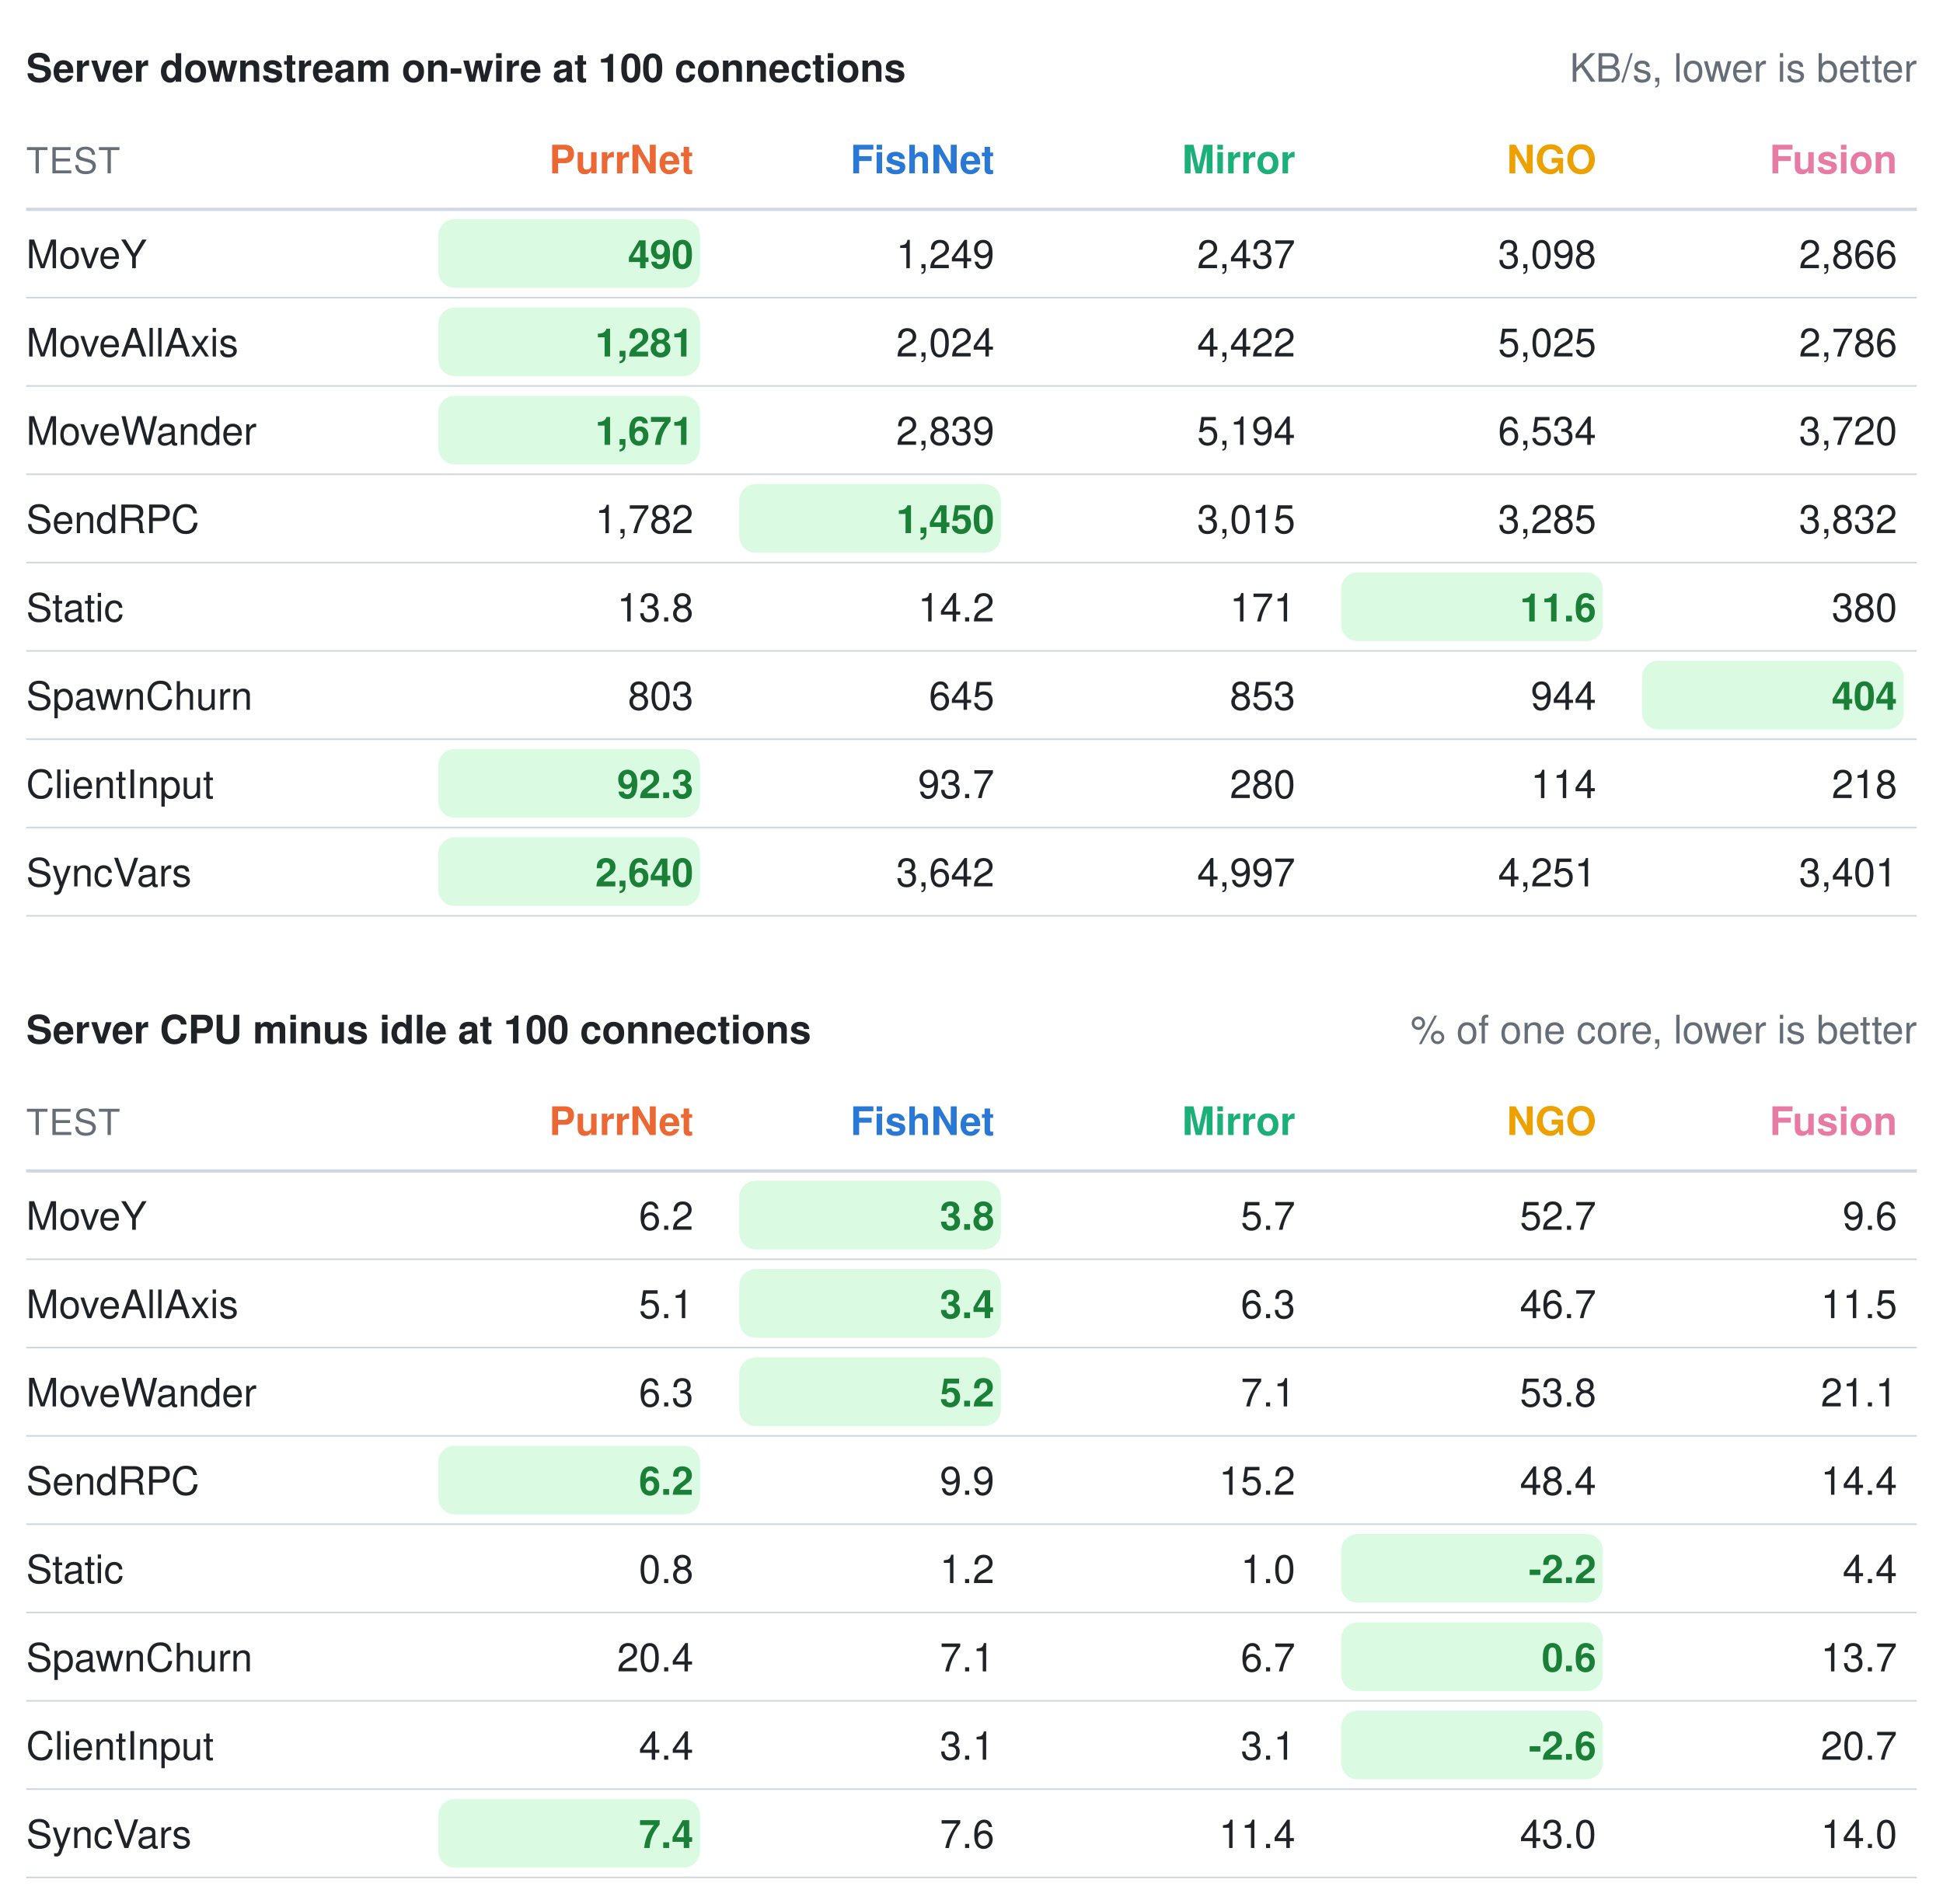
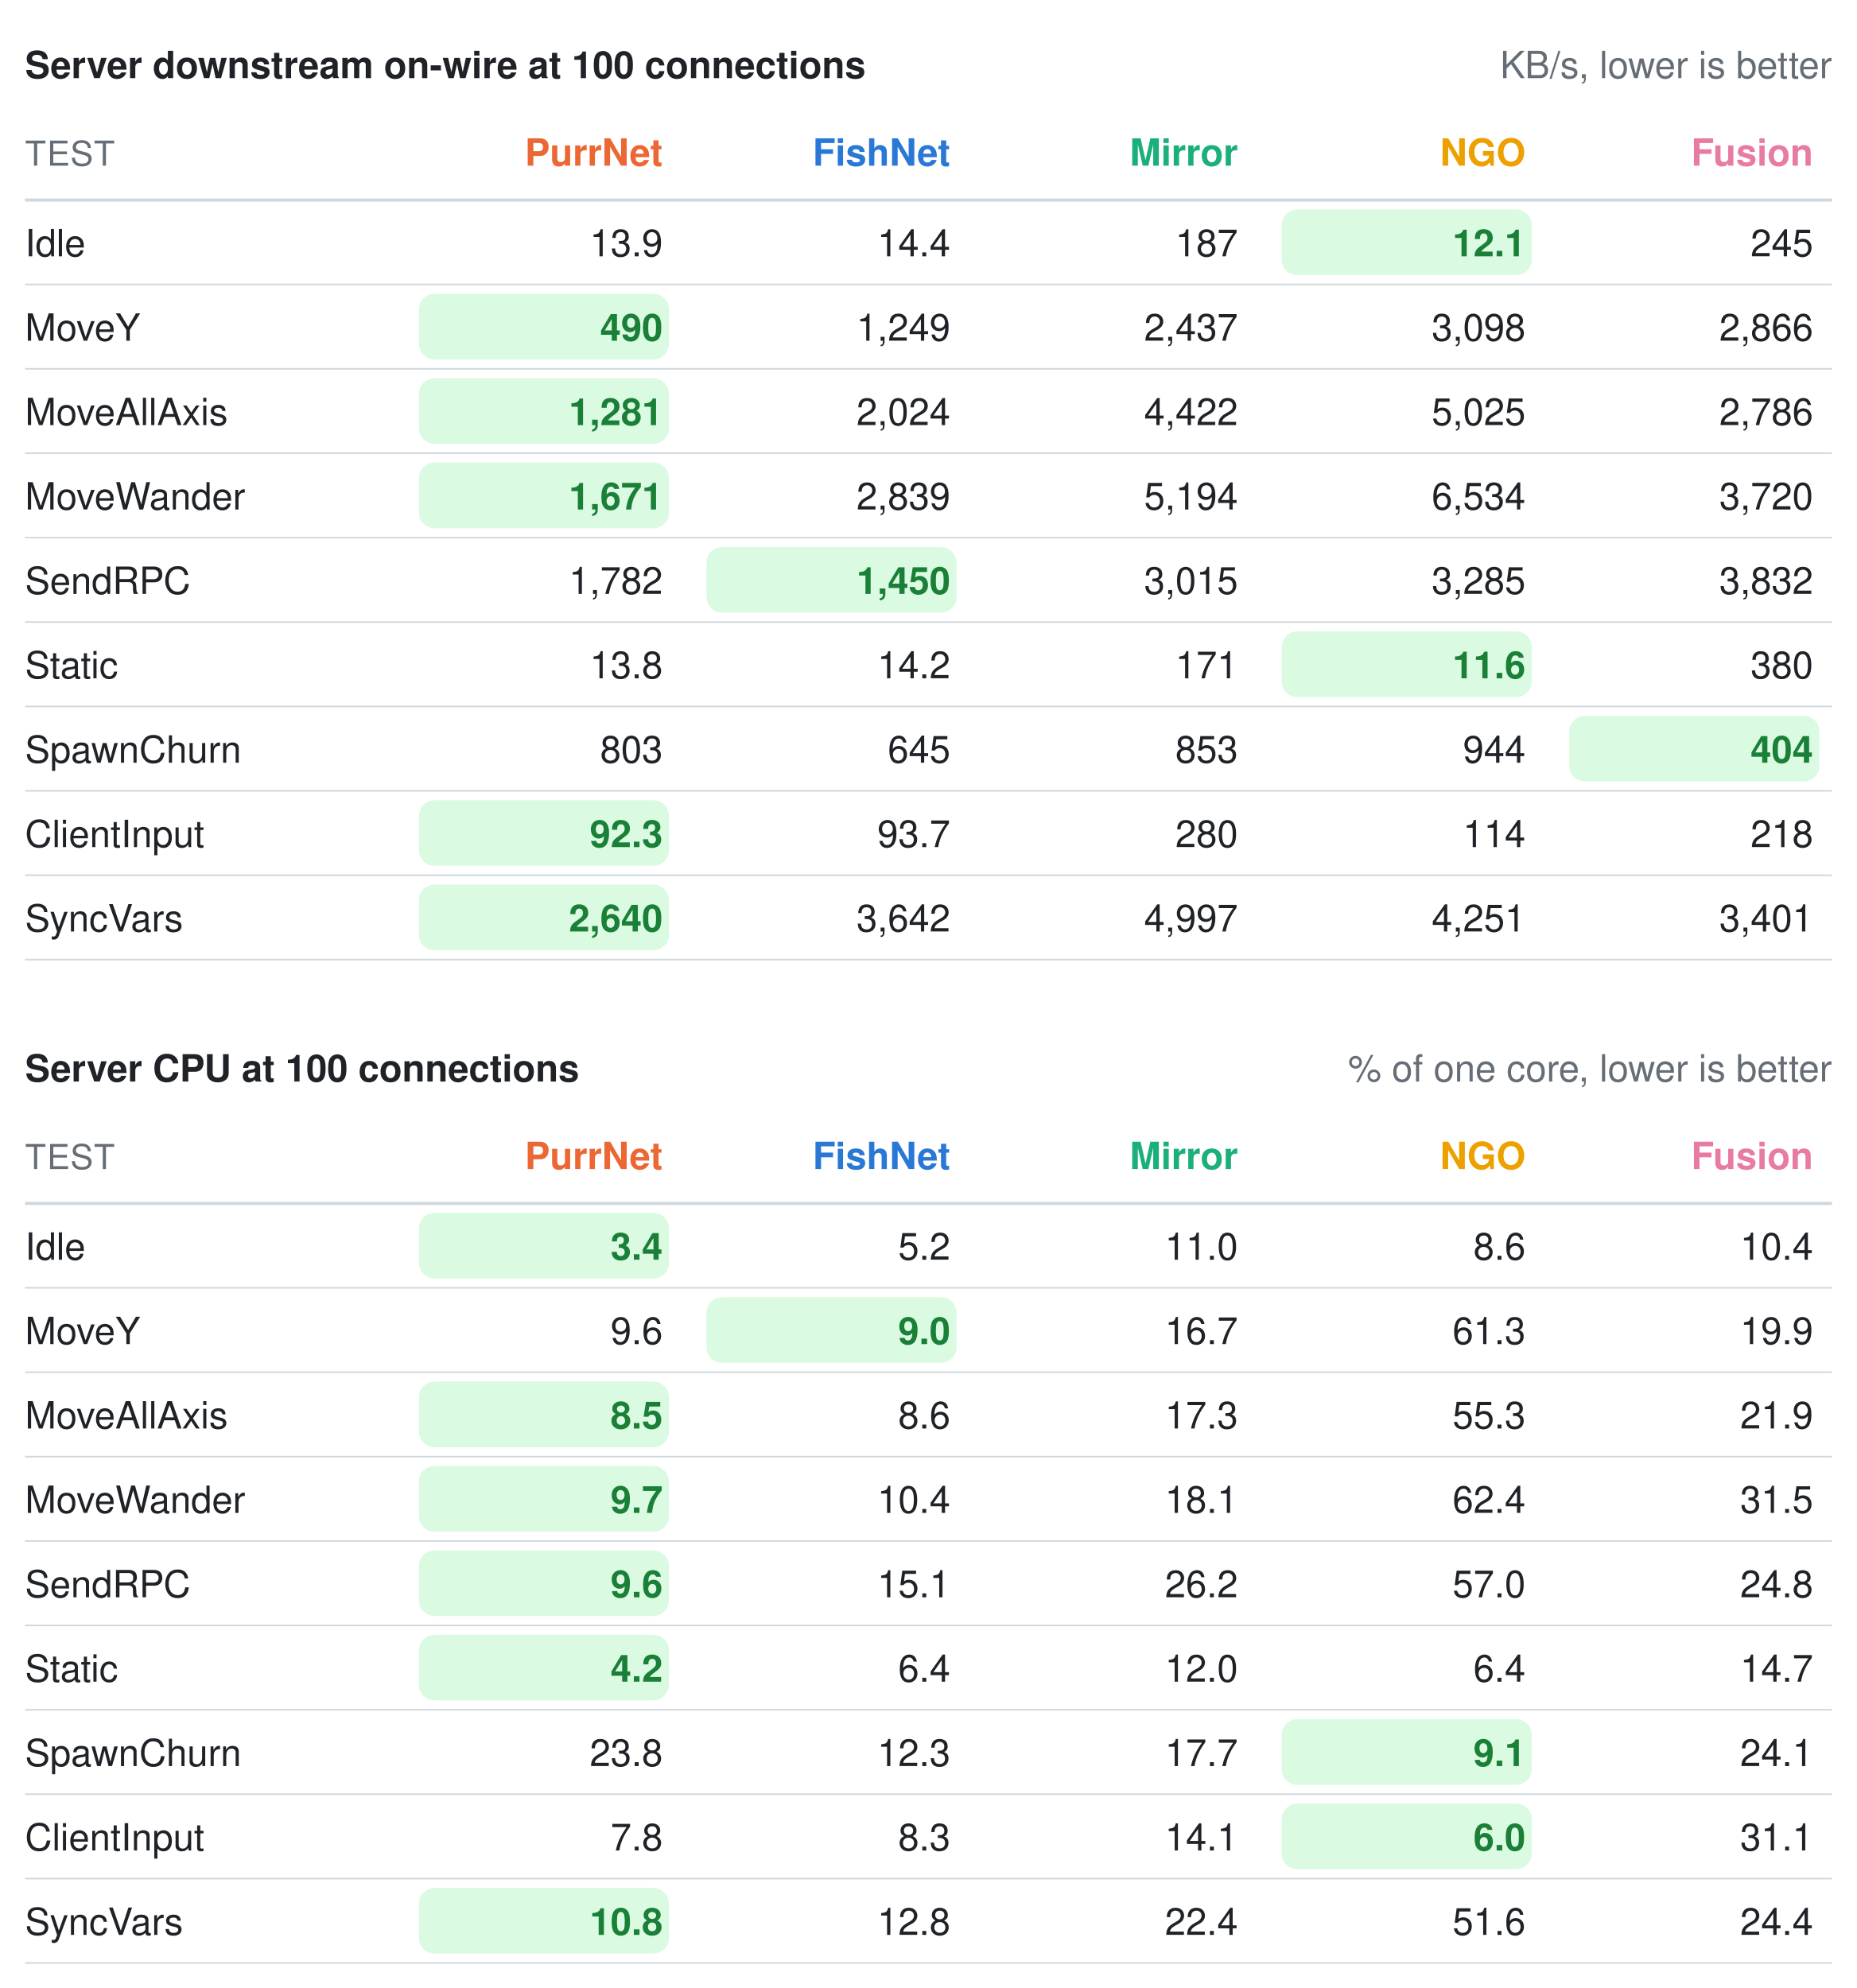
- <svg xmlns="http://www.w3.org/2000/svg" width="594" height="582" viewBox="0 0 594 582" role="img" aria-label="Benchmark summary tables">
+ <svg xmlns="http://www.w3.org/2000/svg" width="594" height="636" viewBox="0 0 594 636" role="img" aria-label="Benchmark summary tables">
  <style>text{font-family:"-apple-system, BlinkMacSystemFont, Segoe UI, Helvetica, Arial, sans-serif;font-size:13px;font-variant-numeric:tabular-nums}</style>
  <text x="8" y="25" font-weight="600" fill="#1f2328">Server downstream on-wire at 100 connections</text>
  <text x="586" y="25" text-anchor="end" fill="#656d76" font-size="12">KB/s, lower is better</text>
  <text x="8" y="53" fill="#656d76" font-size="11" letter-spacing="0.5">TEST</text>
  <text x="212" y="53" text-anchor="end" font-weight="600" fill="#eb6834">PurrNet</text>
  <text x="304" y="53" text-anchor="end" font-weight="600" fill="#2a78d6">FishNet</text>
  <text x="396" y="53" text-anchor="end" font-weight="600" fill="#1baf7a">Mirror</text>
  <text x="488" y="53" text-anchor="end" font-weight="600" fill="#eda100">NGO</text>
  <text x="580" y="53" text-anchor="end" font-weight="600" fill="#e87ba4">Fusion</text>
  <line x1="8" y1="64" x2="586" y2="64" stroke="#d0d7de" stroke-width="1" />
-   <text x="8" y="82" fill="#1f2328">MoveY</text>
-   <rect x="134" y="67" width="80" height="21" rx="5" fill="#dafbe1" />
-   <text x="212" y="82" text-anchor="end" fill="#1a7f37" font-weight="600">490</text>
-   <text x="304" y="82" text-anchor="end" fill="#1f2328" font-weight="400">1,249</text>
-   <text x="396" y="82" text-anchor="end" fill="#1f2328" font-weight="400">2,437</text>
-   <text x="488" y="82" text-anchor="end" fill="#1f2328" font-weight="400">3,098</text>
-   <text x="580" y="82" text-anchor="end" fill="#1f2328" font-weight="400">2,866</text>
+   <text x="8" y="82" fill="#1f2328">Idle</text>
+   <text x="212" y="82" text-anchor="end" fill="#1f2328" font-weight="400">13.9</text>
+   <text x="304" y="82" text-anchor="end" fill="#1f2328" font-weight="400">14.4</text>
+   <text x="396" y="82" text-anchor="end" fill="#1f2328" font-weight="400">187</text>
+   <rect x="410" y="67" width="80" height="21" rx="5" fill="#dafbe1" />
+   <text x="488" y="82" text-anchor="end" fill="#1a7f37" font-weight="600">12.1</text>
+   <text x="580" y="82" text-anchor="end" fill="#1f2328" font-weight="400">245</text>
  <line x1="8" y1="91" x2="586" y2="91" stroke="#d0d7de" stroke-width="0.5" />
-   <text x="8" y="109" fill="#1f2328">MoveAllAxis</text>
+   <text x="8" y="109" fill="#1f2328">MoveY</text>
  <rect x="134" y="94" width="80" height="21" rx="5" fill="#dafbe1" />
-   <text x="212" y="109" text-anchor="end" fill="#1a7f37" font-weight="600">1,281</text>
-   <text x="304" y="109" text-anchor="end" fill="#1f2328" font-weight="400">2,024</text>
-   <text x="396" y="109" text-anchor="end" fill="#1f2328" font-weight="400">4,422</text>
-   <text x="488" y="109" text-anchor="end" fill="#1f2328" font-weight="400">5,025</text>
-   <text x="580" y="109" text-anchor="end" fill="#1f2328" font-weight="400">2,786</text>
+   <text x="212" y="109" text-anchor="end" fill="#1a7f37" font-weight="600">490</text>
+   <text x="304" y="109" text-anchor="end" fill="#1f2328" font-weight="400">1,249</text>
+   <text x="396" y="109" text-anchor="end" fill="#1f2328" font-weight="400">2,437</text>
+   <text x="488" y="109" text-anchor="end" fill="#1f2328" font-weight="400">3,098</text>
+   <text x="580" y="109" text-anchor="end" fill="#1f2328" font-weight="400">2,866</text>
  <line x1="8" y1="118" x2="586" y2="118" stroke="#d0d7de" stroke-width="0.5" />
-   <text x="8" y="136" fill="#1f2328">MoveWander</text>
+   <text x="8" y="136" fill="#1f2328">MoveAllAxis</text>
  <rect x="134" y="121" width="80" height="21" rx="5" fill="#dafbe1" />
-   <text x="212" y="136" text-anchor="end" fill="#1a7f37" font-weight="600">1,671</text>
-   <text x="304" y="136" text-anchor="end" fill="#1f2328" font-weight="400">2,839</text>
-   <text x="396" y="136" text-anchor="end" fill="#1f2328" font-weight="400">5,194</text>
-   <text x="488" y="136" text-anchor="end" fill="#1f2328" font-weight="400">6,534</text>
-   <text x="580" y="136" text-anchor="end" fill="#1f2328" font-weight="400">3,720</text>
+   <text x="212" y="136" text-anchor="end" fill="#1a7f37" font-weight="600">1,281</text>
+   <text x="304" y="136" text-anchor="end" fill="#1f2328" font-weight="400">2,024</text>
+   <text x="396" y="136" text-anchor="end" fill="#1f2328" font-weight="400">4,422</text>
+   <text x="488" y="136" text-anchor="end" fill="#1f2328" font-weight="400">5,025</text>
+   <text x="580" y="136" text-anchor="end" fill="#1f2328" font-weight="400">2,786</text>
  <line x1="8" y1="145" x2="586" y2="145" stroke="#d0d7de" stroke-width="0.5" />
-   <text x="8" y="163" fill="#1f2328">SendRPC</text>
-   <text x="212" y="163" text-anchor="end" fill="#1f2328" font-weight="400">1,782</text>
-   <rect x="226" y="148" width="80" height="21" rx="5" fill="#dafbe1" />
-   <text x="304" y="163" text-anchor="end" fill="#1a7f37" font-weight="600">1,450</text>
-   <text x="396" y="163" text-anchor="end" fill="#1f2328" font-weight="400">3,015</text>
-   <text x="488" y="163" text-anchor="end" fill="#1f2328" font-weight="400">3,285</text>
-   <text x="580" y="163" text-anchor="end" fill="#1f2328" font-weight="400">3,832</text>
+   <text x="8" y="163" fill="#1f2328">MoveWander</text>
+   <rect x="134" y="148" width="80" height="21" rx="5" fill="#dafbe1" />
+   <text x="212" y="163" text-anchor="end" fill="#1a7f37" font-weight="600">1,671</text>
+   <text x="304" y="163" text-anchor="end" fill="#1f2328" font-weight="400">2,839</text>
+   <text x="396" y="163" text-anchor="end" fill="#1f2328" font-weight="400">5,194</text>
+   <text x="488" y="163" text-anchor="end" fill="#1f2328" font-weight="400">6,534</text>
+   <text x="580" y="163" text-anchor="end" fill="#1f2328" font-weight="400">3,720</text>
  <line x1="8" y1="172" x2="586" y2="172" stroke="#d0d7de" stroke-width="0.5" />
-   <text x="8" y="190" fill="#1f2328">Static</text>
-   <text x="212" y="190" text-anchor="end" fill="#1f2328" font-weight="400">13.8</text>
-   <text x="304" y="190" text-anchor="end" fill="#1f2328" font-weight="400">14.2</text>
-   <text x="396" y="190" text-anchor="end" fill="#1f2328" font-weight="400">171</text>
-   <rect x="410" y="175" width="80" height="21" rx="5" fill="#dafbe1" />
-   <text x="488" y="190" text-anchor="end" fill="#1a7f37" font-weight="600">11.6</text>
-   <text x="580" y="190" text-anchor="end" fill="#1f2328" font-weight="400">380</text>
+   <text x="8" y="190" fill="#1f2328">SendRPC</text>
+   <text x="212" y="190" text-anchor="end" fill="#1f2328" font-weight="400">1,782</text>
+   <rect x="226" y="175" width="80" height="21" rx="5" fill="#dafbe1" />
+   <text x="304" y="190" text-anchor="end" fill="#1a7f37" font-weight="600">1,450</text>
+   <text x="396" y="190" text-anchor="end" fill="#1f2328" font-weight="400">3,015</text>
+   <text x="488" y="190" text-anchor="end" fill="#1f2328" font-weight="400">3,285</text>
+   <text x="580" y="190" text-anchor="end" fill="#1f2328" font-weight="400">3,832</text>
  <line x1="8" y1="199" x2="586" y2="199" stroke="#d0d7de" stroke-width="0.5" />
-   <text x="8" y="217" fill="#1f2328">SpawnChurn</text>
-   <text x="212" y="217" text-anchor="end" fill="#1f2328" font-weight="400">803</text>
-   <text x="304" y="217" text-anchor="end" fill="#1f2328" font-weight="400">645</text>
-   <text x="396" y="217" text-anchor="end" fill="#1f2328" font-weight="400">853</text>
-   <text x="488" y="217" text-anchor="end" fill="#1f2328" font-weight="400">944</text>
-   <rect x="502" y="202" width="80" height="21" rx="5" fill="#dafbe1" />
-   <text x="580" y="217" text-anchor="end" fill="#1a7f37" font-weight="600">404</text>
+   <text x="8" y="217" fill="#1f2328">Static</text>
+   <text x="212" y="217" text-anchor="end" fill="#1f2328" font-weight="400">13.8</text>
+   <text x="304" y="217" text-anchor="end" fill="#1f2328" font-weight="400">14.2</text>
+   <text x="396" y="217" text-anchor="end" fill="#1f2328" font-weight="400">171</text>
+   <rect x="410" y="202" width="80" height="21" rx="5" fill="#dafbe1" />
+   <text x="488" y="217" text-anchor="end" fill="#1a7f37" font-weight="600">11.6</text>
+   <text x="580" y="217" text-anchor="end" fill="#1f2328" font-weight="400">380</text>
  <line x1="8" y1="226" x2="586" y2="226" stroke="#d0d7de" stroke-width="0.5" />
-   <text x="8" y="244" fill="#1f2328">ClientInput</text>
-   <rect x="134" y="229" width="80" height="21" rx="5" fill="#dafbe1" />
-   <text x="212" y="244" text-anchor="end" fill="#1a7f37" font-weight="600">92.3</text>
-   <text x="304" y="244" text-anchor="end" fill="#1f2328" font-weight="400">93.7</text>
-   <text x="396" y="244" text-anchor="end" fill="#1f2328" font-weight="400">280</text>
-   <text x="488" y="244" text-anchor="end" fill="#1f2328" font-weight="400">114</text>
-   <text x="580" y="244" text-anchor="end" fill="#1f2328" font-weight="400">218</text>
+   <text x="8" y="244" fill="#1f2328">SpawnChurn</text>
+   <text x="212" y="244" text-anchor="end" fill="#1f2328" font-weight="400">803</text>
+   <text x="304" y="244" text-anchor="end" fill="#1f2328" font-weight="400">645</text>
+   <text x="396" y="244" text-anchor="end" fill="#1f2328" font-weight="400">853</text>
+   <text x="488" y="244" text-anchor="end" fill="#1f2328" font-weight="400">944</text>
+   <rect x="502" y="229" width="80" height="21" rx="5" fill="#dafbe1" />
+   <text x="580" y="244" text-anchor="end" fill="#1a7f37" font-weight="600">404</text>
  <line x1="8" y1="253" x2="586" y2="253" stroke="#d0d7de" stroke-width="0.5" />
-   <text x="8" y="271" fill="#1f2328">SyncVars</text>
+   <text x="8" y="271" fill="#1f2328">ClientInput</text>
  <rect x="134" y="256" width="80" height="21" rx="5" fill="#dafbe1" />
-   <text x="212" y="271" text-anchor="end" fill="#1a7f37" font-weight="600">2,640</text>
-   <text x="304" y="271" text-anchor="end" fill="#1f2328" font-weight="400">3,642</text>
-   <text x="396" y="271" text-anchor="end" fill="#1f2328" font-weight="400">4,997</text>
-   <text x="488" y="271" text-anchor="end" fill="#1f2328" font-weight="400">4,251</text>
-   <text x="580" y="271" text-anchor="end" fill="#1f2328" font-weight="400">3,401</text>
+   <text x="212" y="271" text-anchor="end" fill="#1a7f37" font-weight="600">92.3</text>
+   <text x="304" y="271" text-anchor="end" fill="#1f2328" font-weight="400">93.7</text>
+   <text x="396" y="271" text-anchor="end" fill="#1f2328" font-weight="400">280</text>
+   <text x="488" y="271" text-anchor="end" fill="#1f2328" font-weight="400">114</text>
+   <text x="580" y="271" text-anchor="end" fill="#1f2328" font-weight="400">218</text>
  <line x1="8" y1="280" x2="586" y2="280" stroke="#d0d7de" stroke-width="0.5" />
-   <text x="8" y="319" font-weight="600" fill="#1f2328">Server CPU minus idle at 100 connections</text>
-   <text x="586" y="319" text-anchor="end" fill="#656d76" font-size="12">% of one core, lower is better</text>
-   <text x="8" y="347" fill="#656d76" font-size="11" letter-spacing="0.5">TEST</text>
-   <text x="212" y="347" text-anchor="end" font-weight="600" fill="#eb6834">PurrNet</text>
-   <text x="304" y="347" text-anchor="end" font-weight="600" fill="#2a78d6">FishNet</text>
-   <text x="396" y="347" text-anchor="end" font-weight="600" fill="#1baf7a">Mirror</text>
-   <text x="488" y="347" text-anchor="end" font-weight="600" fill="#eda100">NGO</text>
-   <text x="580" y="347" text-anchor="end" font-weight="600" fill="#e87ba4">Fusion</text>
-   <line x1="8" y1="358" x2="586" y2="358" stroke="#d0d7de" stroke-width="1" />
-   <text x="8" y="376" fill="#1f2328">MoveY</text>
-   <text x="212" y="376" text-anchor="end" fill="#1f2328" font-weight="400">6.2</text>
-   <rect x="226" y="361" width="80" height="21" rx="5" fill="#dafbe1" />
-   <text x="304" y="376" text-anchor="end" fill="#1a7f37" font-weight="600">3.8</text>
-   <text x="396" y="376" text-anchor="end" fill="#1f2328" font-weight="400">5.7</text>
-   <text x="488" y="376" text-anchor="end" fill="#1f2328" font-weight="400">52.7</text>
-   <text x="580" y="376" text-anchor="end" fill="#1f2328" font-weight="400">9.6</text>
-   <line x1="8" y1="385" x2="586" y2="385" stroke="#d0d7de" stroke-width="0.5" />
-   <text x="8" y="403" fill="#1f2328">MoveAllAxis</text>
-   <text x="212" y="403" text-anchor="end" fill="#1f2328" font-weight="400">5.1</text>
-   <rect x="226" y="388" width="80" height="21" rx="5" fill="#dafbe1" />
-   <text x="304" y="403" text-anchor="end" fill="#1a7f37" font-weight="600">3.4</text>
-   <text x="396" y="403" text-anchor="end" fill="#1f2328" font-weight="400">6.3</text>
-   <text x="488" y="403" text-anchor="end" fill="#1f2328" font-weight="400">46.7</text>
-   <text x="580" y="403" text-anchor="end" fill="#1f2328" font-weight="400">11.5</text>
+   <text x="8" y="298" fill="#1f2328">SyncVars</text>
+   <rect x="134" y="283" width="80" height="21" rx="5" fill="#dafbe1" />
+   <text x="212" y="298" text-anchor="end" fill="#1a7f37" font-weight="600">2,640</text>
+   <text x="304" y="298" text-anchor="end" fill="#1f2328" font-weight="400">3,642</text>
+   <text x="396" y="298" text-anchor="end" fill="#1f2328" font-weight="400">4,997</text>
+   <text x="488" y="298" text-anchor="end" fill="#1f2328" font-weight="400">4,251</text>
+   <text x="580" y="298" text-anchor="end" fill="#1f2328" font-weight="400">3,401</text>
+   <line x1="8" y1="307" x2="586" y2="307" stroke="#d0d7de" stroke-width="0.5" />
+   <text x="8" y="346" font-weight="600" fill="#1f2328">Server CPU at 100 connections</text>
+   <text x="586" y="346" text-anchor="end" fill="#656d76" font-size="12">% of one core, lower is better</text>
+   <text x="8" y="374" fill="#656d76" font-size="11" letter-spacing="0.5">TEST</text>
+   <text x="212" y="374" text-anchor="end" font-weight="600" fill="#eb6834">PurrNet</text>
+   <text x="304" y="374" text-anchor="end" font-weight="600" fill="#2a78d6">FishNet</text>
+   <text x="396" y="374" text-anchor="end" font-weight="600" fill="#1baf7a">Mirror</text>
+   <text x="488" y="374" text-anchor="end" font-weight="600" fill="#eda100">NGO</text>
+   <text x="580" y="374" text-anchor="end" font-weight="600" fill="#e87ba4">Fusion</text>
+   <line x1="8" y1="385" x2="586" y2="385" stroke="#d0d7de" stroke-width="1" />
+   <text x="8" y="403" fill="#1f2328">Idle</text>
+   <rect x="134" y="388" width="80" height="21" rx="5" fill="#dafbe1" />
+   <text x="212" y="403" text-anchor="end" fill="#1a7f37" font-weight="600">3.4</text>
+   <text x="304" y="403" text-anchor="end" fill="#1f2328" font-weight="400">5.2</text>
+   <text x="396" y="403" text-anchor="end" fill="#1f2328" font-weight="400">11.0</text>
+   <text x="488" y="403" text-anchor="end" fill="#1f2328" font-weight="400">8.6</text>
+   <text x="580" y="403" text-anchor="end" fill="#1f2328" font-weight="400">10.4</text>
  <line x1="8" y1="412" x2="586" y2="412" stroke="#d0d7de" stroke-width="0.5" />
-   <text x="8" y="430" fill="#1f2328">MoveWander</text>
-   <text x="212" y="430" text-anchor="end" fill="#1f2328" font-weight="400">6.3</text>
+   <text x="8" y="430" fill="#1f2328">MoveY</text>
+   <text x="212" y="430" text-anchor="end" fill="#1f2328" font-weight="400">9.6</text>
  <rect x="226" y="415" width="80" height="21" rx="5" fill="#dafbe1" />
-   <text x="304" y="430" text-anchor="end" fill="#1a7f37" font-weight="600">5.2</text>
-   <text x="396" y="430" text-anchor="end" fill="#1f2328" font-weight="400">7.1</text>
-   <text x="488" y="430" text-anchor="end" fill="#1f2328" font-weight="400">53.8</text>
-   <text x="580" y="430" text-anchor="end" fill="#1f2328" font-weight="400">21.1</text>
+   <text x="304" y="430" text-anchor="end" fill="#1a7f37" font-weight="600">9.0</text>
+   <text x="396" y="430" text-anchor="end" fill="#1f2328" font-weight="400">16.7</text>
+   <text x="488" y="430" text-anchor="end" fill="#1f2328" font-weight="400">61.3</text>
+   <text x="580" y="430" text-anchor="end" fill="#1f2328" font-weight="400">19.9</text>
  <line x1="8" y1="439" x2="586" y2="439" stroke="#d0d7de" stroke-width="0.5" />
-   <text x="8" y="457" fill="#1f2328">SendRPC</text>
+   <text x="8" y="457" fill="#1f2328">MoveAllAxis</text>
  <rect x="134" y="442" width="80" height="21" rx="5" fill="#dafbe1" />
-   <text x="212" y="457" text-anchor="end" fill="#1a7f37" font-weight="600">6.2</text>
-   <text x="304" y="457" text-anchor="end" fill="#1f2328" font-weight="400">9.9</text>
-   <text x="396" y="457" text-anchor="end" fill="#1f2328" font-weight="400">15.2</text>
-   <text x="488" y="457" text-anchor="end" fill="#1f2328" font-weight="400">48.4</text>
-   <text x="580" y="457" text-anchor="end" fill="#1f2328" font-weight="400">14.4</text>
+   <text x="212" y="457" text-anchor="end" fill="#1a7f37" font-weight="600">8.5</text>
+   <text x="304" y="457" text-anchor="end" fill="#1f2328" font-weight="400">8.6</text>
+   <text x="396" y="457" text-anchor="end" fill="#1f2328" font-weight="400">17.3</text>
+   <text x="488" y="457" text-anchor="end" fill="#1f2328" font-weight="400">55.3</text>
+   <text x="580" y="457" text-anchor="end" fill="#1f2328" font-weight="400">21.9</text>
  <line x1="8" y1="466" x2="586" y2="466" stroke="#d0d7de" stroke-width="0.5" />
-   <text x="8" y="484" fill="#1f2328">Static</text>
-   <text x="212" y="484" text-anchor="end" fill="#1f2328" font-weight="400">0.8</text>
-   <text x="304" y="484" text-anchor="end" fill="#1f2328" font-weight="400">1.2</text>
-   <text x="396" y="484" text-anchor="end" fill="#1f2328" font-weight="400">1.0</text>
-   <rect x="410" y="469" width="80" height="21" rx="5" fill="#dafbe1" />
-   <text x="488" y="484" text-anchor="end" fill="#1a7f37" font-weight="600">-2.2</text>
-   <text x="580" y="484" text-anchor="end" fill="#1f2328" font-weight="400">4.4</text>
+   <text x="8" y="484" fill="#1f2328">MoveWander</text>
+   <rect x="134" y="469" width="80" height="21" rx="5" fill="#dafbe1" />
+   <text x="212" y="484" text-anchor="end" fill="#1a7f37" font-weight="600">9.7</text>
+   <text x="304" y="484" text-anchor="end" fill="#1f2328" font-weight="400">10.4</text>
+   <text x="396" y="484" text-anchor="end" fill="#1f2328" font-weight="400">18.1</text>
+   <text x="488" y="484" text-anchor="end" fill="#1f2328" font-weight="400">62.4</text>
+   <text x="580" y="484" text-anchor="end" fill="#1f2328" font-weight="400">31.5</text>
  <line x1="8" y1="493" x2="586" y2="493" stroke="#d0d7de" stroke-width="0.5" />
-   <text x="8" y="511" fill="#1f2328">SpawnChurn</text>
-   <text x="212" y="511" text-anchor="end" fill="#1f2328" font-weight="400">20.4</text>
-   <text x="304" y="511" text-anchor="end" fill="#1f2328" font-weight="400">7.1</text>
-   <text x="396" y="511" text-anchor="end" fill="#1f2328" font-weight="400">6.7</text>
-   <rect x="410" y="496" width="80" height="21" rx="5" fill="#dafbe1" />
-   <text x="488" y="511" text-anchor="end" fill="#1a7f37" font-weight="600">0.6</text>
-   <text x="580" y="511" text-anchor="end" fill="#1f2328" font-weight="400">13.7</text>
+   <text x="8" y="511" fill="#1f2328">SendRPC</text>
+   <rect x="134" y="496" width="80" height="21" rx="5" fill="#dafbe1" />
+   <text x="212" y="511" text-anchor="end" fill="#1a7f37" font-weight="600">9.6</text>
+   <text x="304" y="511" text-anchor="end" fill="#1f2328" font-weight="400">15.1</text>
+   <text x="396" y="511" text-anchor="end" fill="#1f2328" font-weight="400">26.2</text>
+   <text x="488" y="511" text-anchor="end" fill="#1f2328" font-weight="400">57.0</text>
+   <text x="580" y="511" text-anchor="end" fill="#1f2328" font-weight="400">24.8</text>
  <line x1="8" y1="520" x2="586" y2="520" stroke="#d0d7de" stroke-width="0.5" />
-   <text x="8" y="538" fill="#1f2328">ClientInput</text>
-   <text x="212" y="538" text-anchor="end" fill="#1f2328" font-weight="400">4.4</text>
-   <text x="304" y="538" text-anchor="end" fill="#1f2328" font-weight="400">3.1</text>
-   <text x="396" y="538" text-anchor="end" fill="#1f2328" font-weight="400">3.1</text>
-   <rect x="410" y="523" width="80" height="21" rx="5" fill="#dafbe1" />
-   <text x="488" y="538" text-anchor="end" fill="#1a7f37" font-weight="600">-2.6</text>
-   <text x="580" y="538" text-anchor="end" fill="#1f2328" font-weight="400">20.7</text>
+   <text x="8" y="538" fill="#1f2328">Static</text>
+   <rect x="134" y="523" width="80" height="21" rx="5" fill="#dafbe1" />
+   <text x="212" y="538" text-anchor="end" fill="#1a7f37" font-weight="600">4.2</text>
+   <text x="304" y="538" text-anchor="end" fill="#1f2328" font-weight="400">6.4</text>
+   <text x="396" y="538" text-anchor="end" fill="#1f2328" font-weight="400">12.0</text>
+   <text x="488" y="538" text-anchor="end" fill="#1f2328" font-weight="400">6.4</text>
+   <text x="580" y="538" text-anchor="end" fill="#1f2328" font-weight="400">14.7</text>
  <line x1="8" y1="547" x2="586" y2="547" stroke="#d0d7de" stroke-width="0.5" />
-   <text x="8" y="565" fill="#1f2328">SyncVars</text>
-   <rect x="134" y="550" width="80" height="21" rx="5" fill="#dafbe1" />
-   <text x="212" y="565" text-anchor="end" fill="#1a7f37" font-weight="600">7.4</text>
-   <text x="304" y="565" text-anchor="end" fill="#1f2328" font-weight="400">7.6</text>
-   <text x="396" y="565" text-anchor="end" fill="#1f2328" font-weight="400">11.4</text>
-   <text x="488" y="565" text-anchor="end" fill="#1f2328" font-weight="400">43.0</text>
-   <text x="580" y="565" text-anchor="end" fill="#1f2328" font-weight="400">14.0</text>
+   <text x="8" y="565" fill="#1f2328">SpawnChurn</text>
+   <text x="212" y="565" text-anchor="end" fill="#1f2328" font-weight="400">23.8</text>
+   <text x="304" y="565" text-anchor="end" fill="#1f2328" font-weight="400">12.3</text>
+   <text x="396" y="565" text-anchor="end" fill="#1f2328" font-weight="400">17.7</text>
+   <rect x="410" y="550" width="80" height="21" rx="5" fill="#dafbe1" />
+   <text x="488" y="565" text-anchor="end" fill="#1a7f37" font-weight="600">9.1</text>
+   <text x="580" y="565" text-anchor="end" fill="#1f2328" font-weight="400">24.1</text>
  <line x1="8" y1="574" x2="586" y2="574" stroke="#d0d7de" stroke-width="0.5" />
+   <text x="8" y="592" fill="#1f2328">ClientInput</text>
+   <text x="212" y="592" text-anchor="end" fill="#1f2328" font-weight="400">7.8</text>
+   <text x="304" y="592" text-anchor="end" fill="#1f2328" font-weight="400">8.3</text>
+   <text x="396" y="592" text-anchor="end" fill="#1f2328" font-weight="400">14.1</text>
+   <rect x="410" y="577" width="80" height="21" rx="5" fill="#dafbe1" />
+   <text x="488" y="592" text-anchor="end" fill="#1a7f37" font-weight="600">6.0</text>
+   <text x="580" y="592" text-anchor="end" fill="#1f2328" font-weight="400">31.1</text>
+   <line x1="8" y1="601" x2="586" y2="601" stroke="#d0d7de" stroke-width="0.5" />
+   <text x="8" y="619" fill="#1f2328">SyncVars</text>
+   <rect x="134" y="604" width="80" height="21" rx="5" fill="#dafbe1" />
+   <text x="212" y="619" text-anchor="end" fill="#1a7f37" font-weight="600">10.8</text>
+   <text x="304" y="619" text-anchor="end" fill="#1f2328" font-weight="400">12.8</text>
+   <text x="396" y="619" text-anchor="end" fill="#1f2328" font-weight="400">22.4</text>
+   <text x="488" y="619" text-anchor="end" fill="#1f2328" font-weight="400">51.6</text>
+   <text x="580" y="619" text-anchor="end" fill="#1f2328" font-weight="400">24.4</text>
+   <line x1="8" y1="628" x2="586" y2="628" stroke="#d0d7de" stroke-width="0.5" />
</svg>
